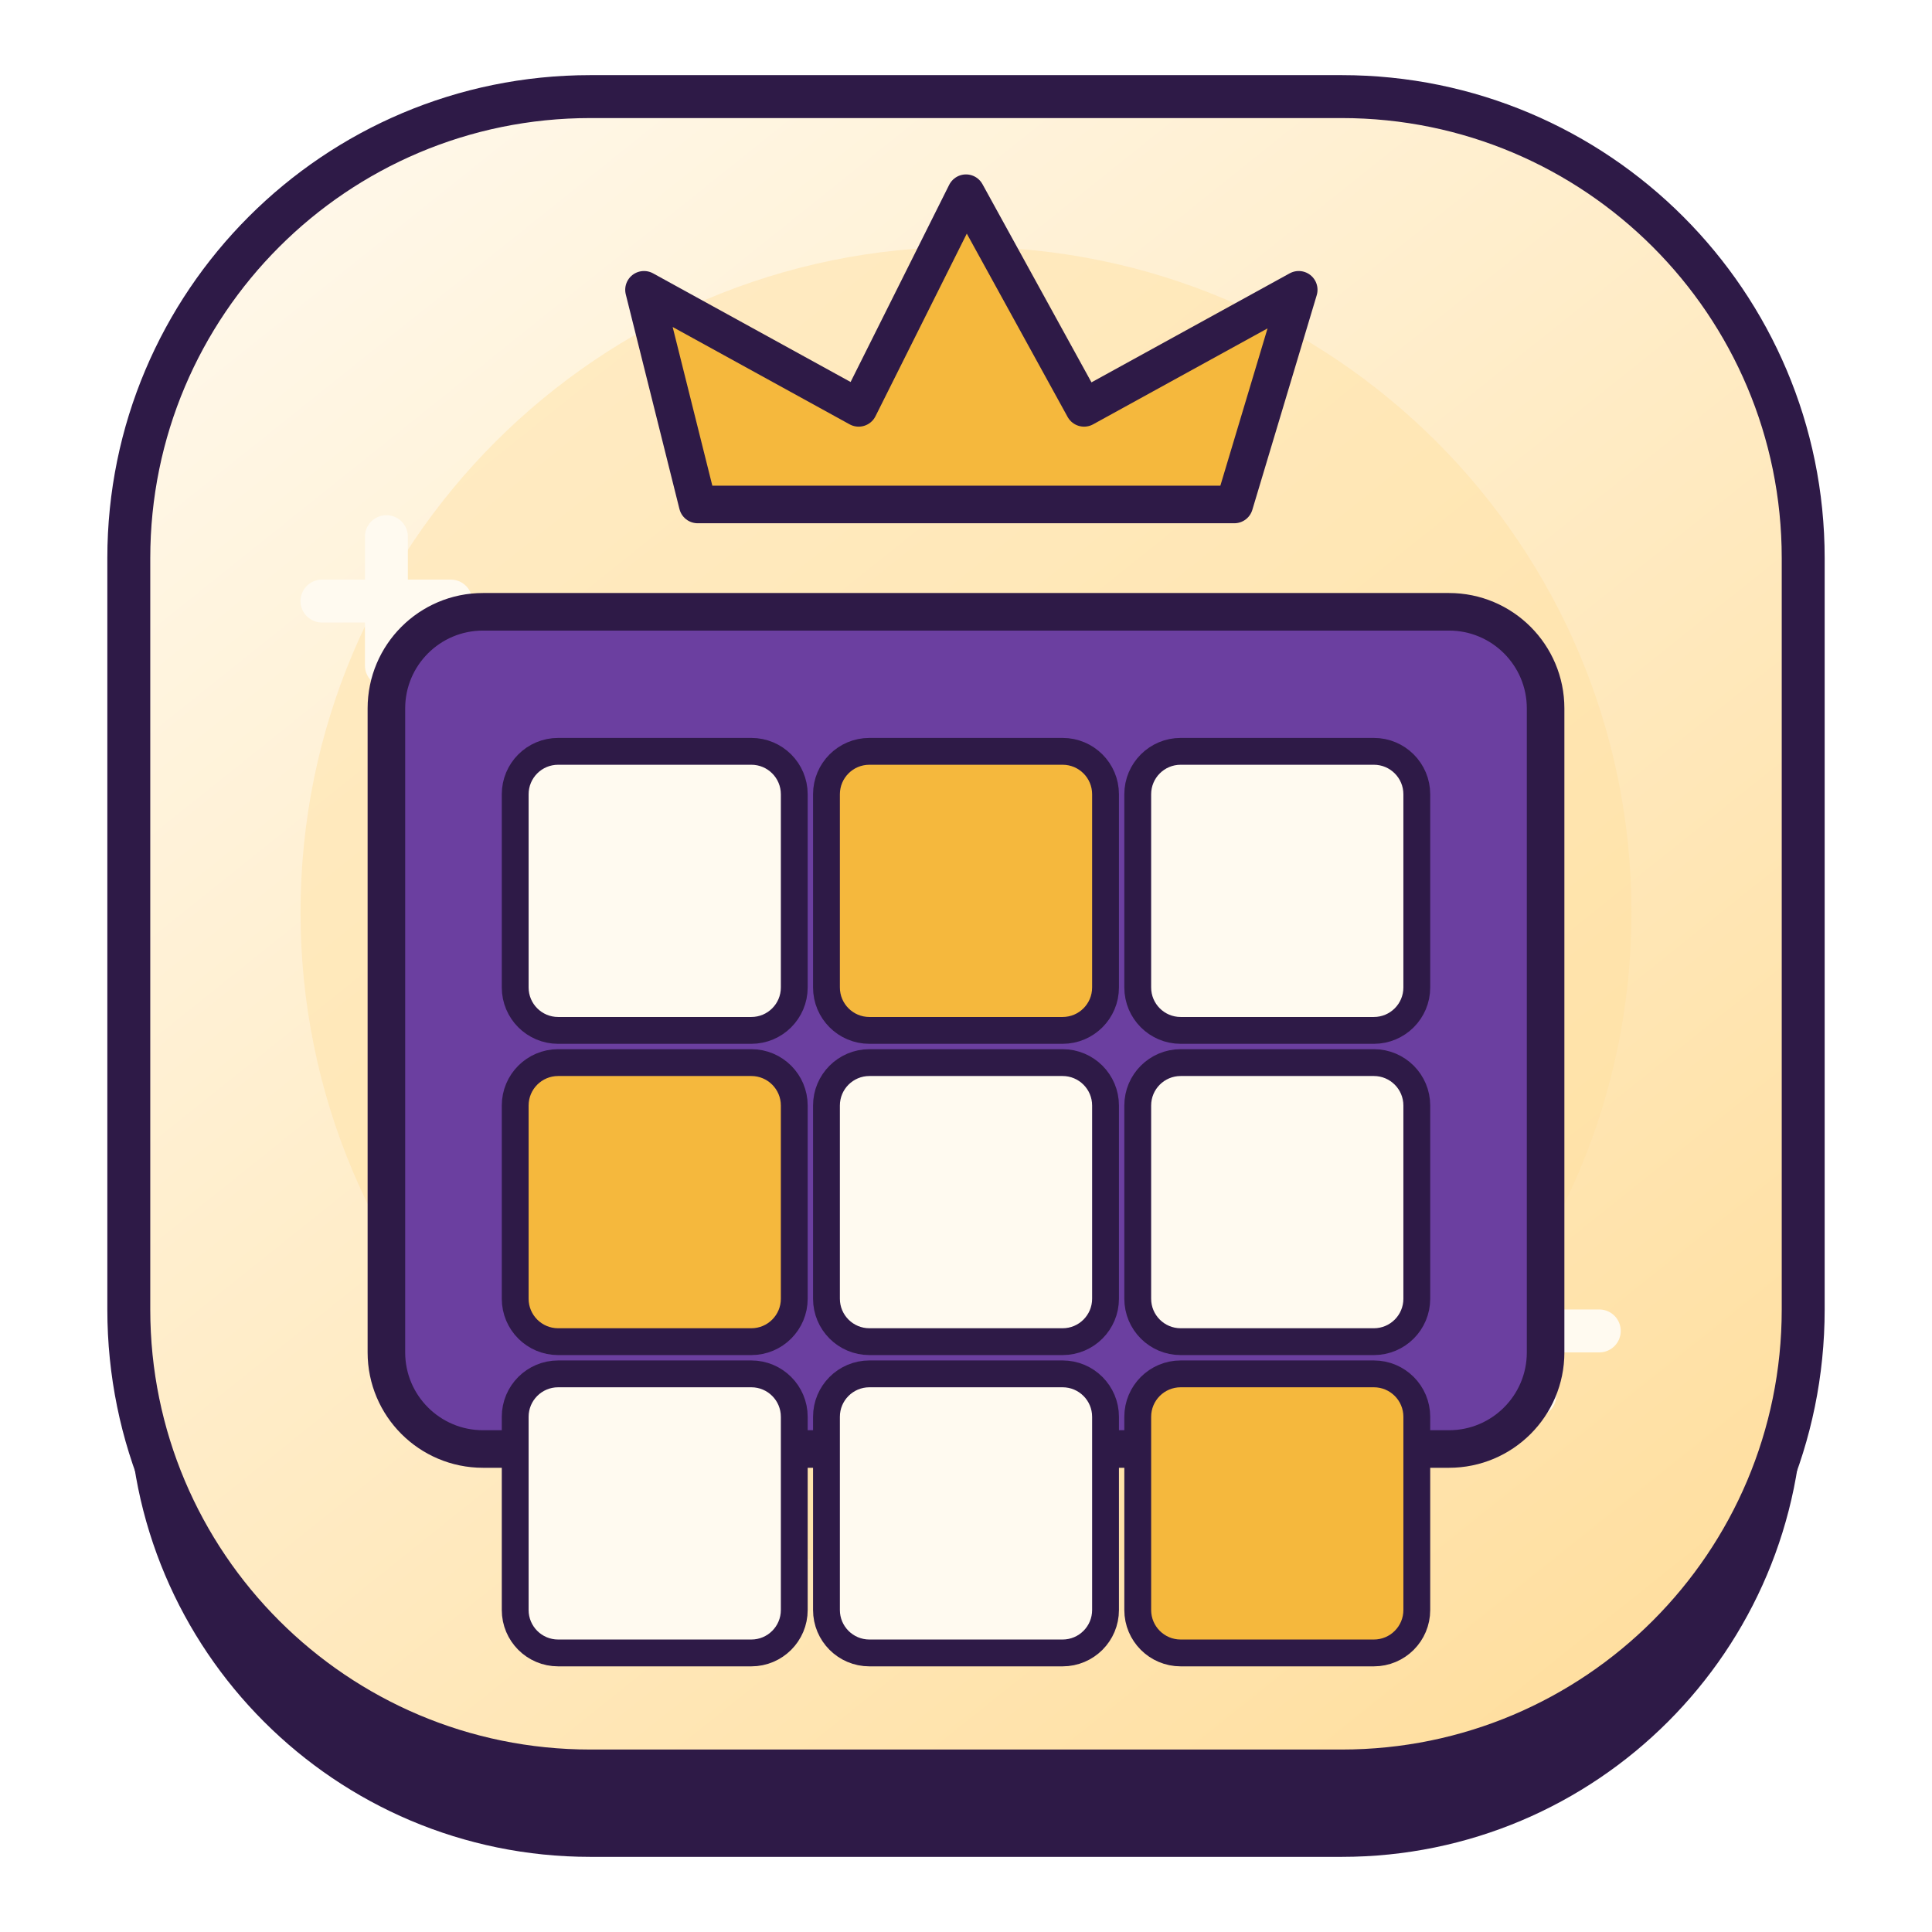
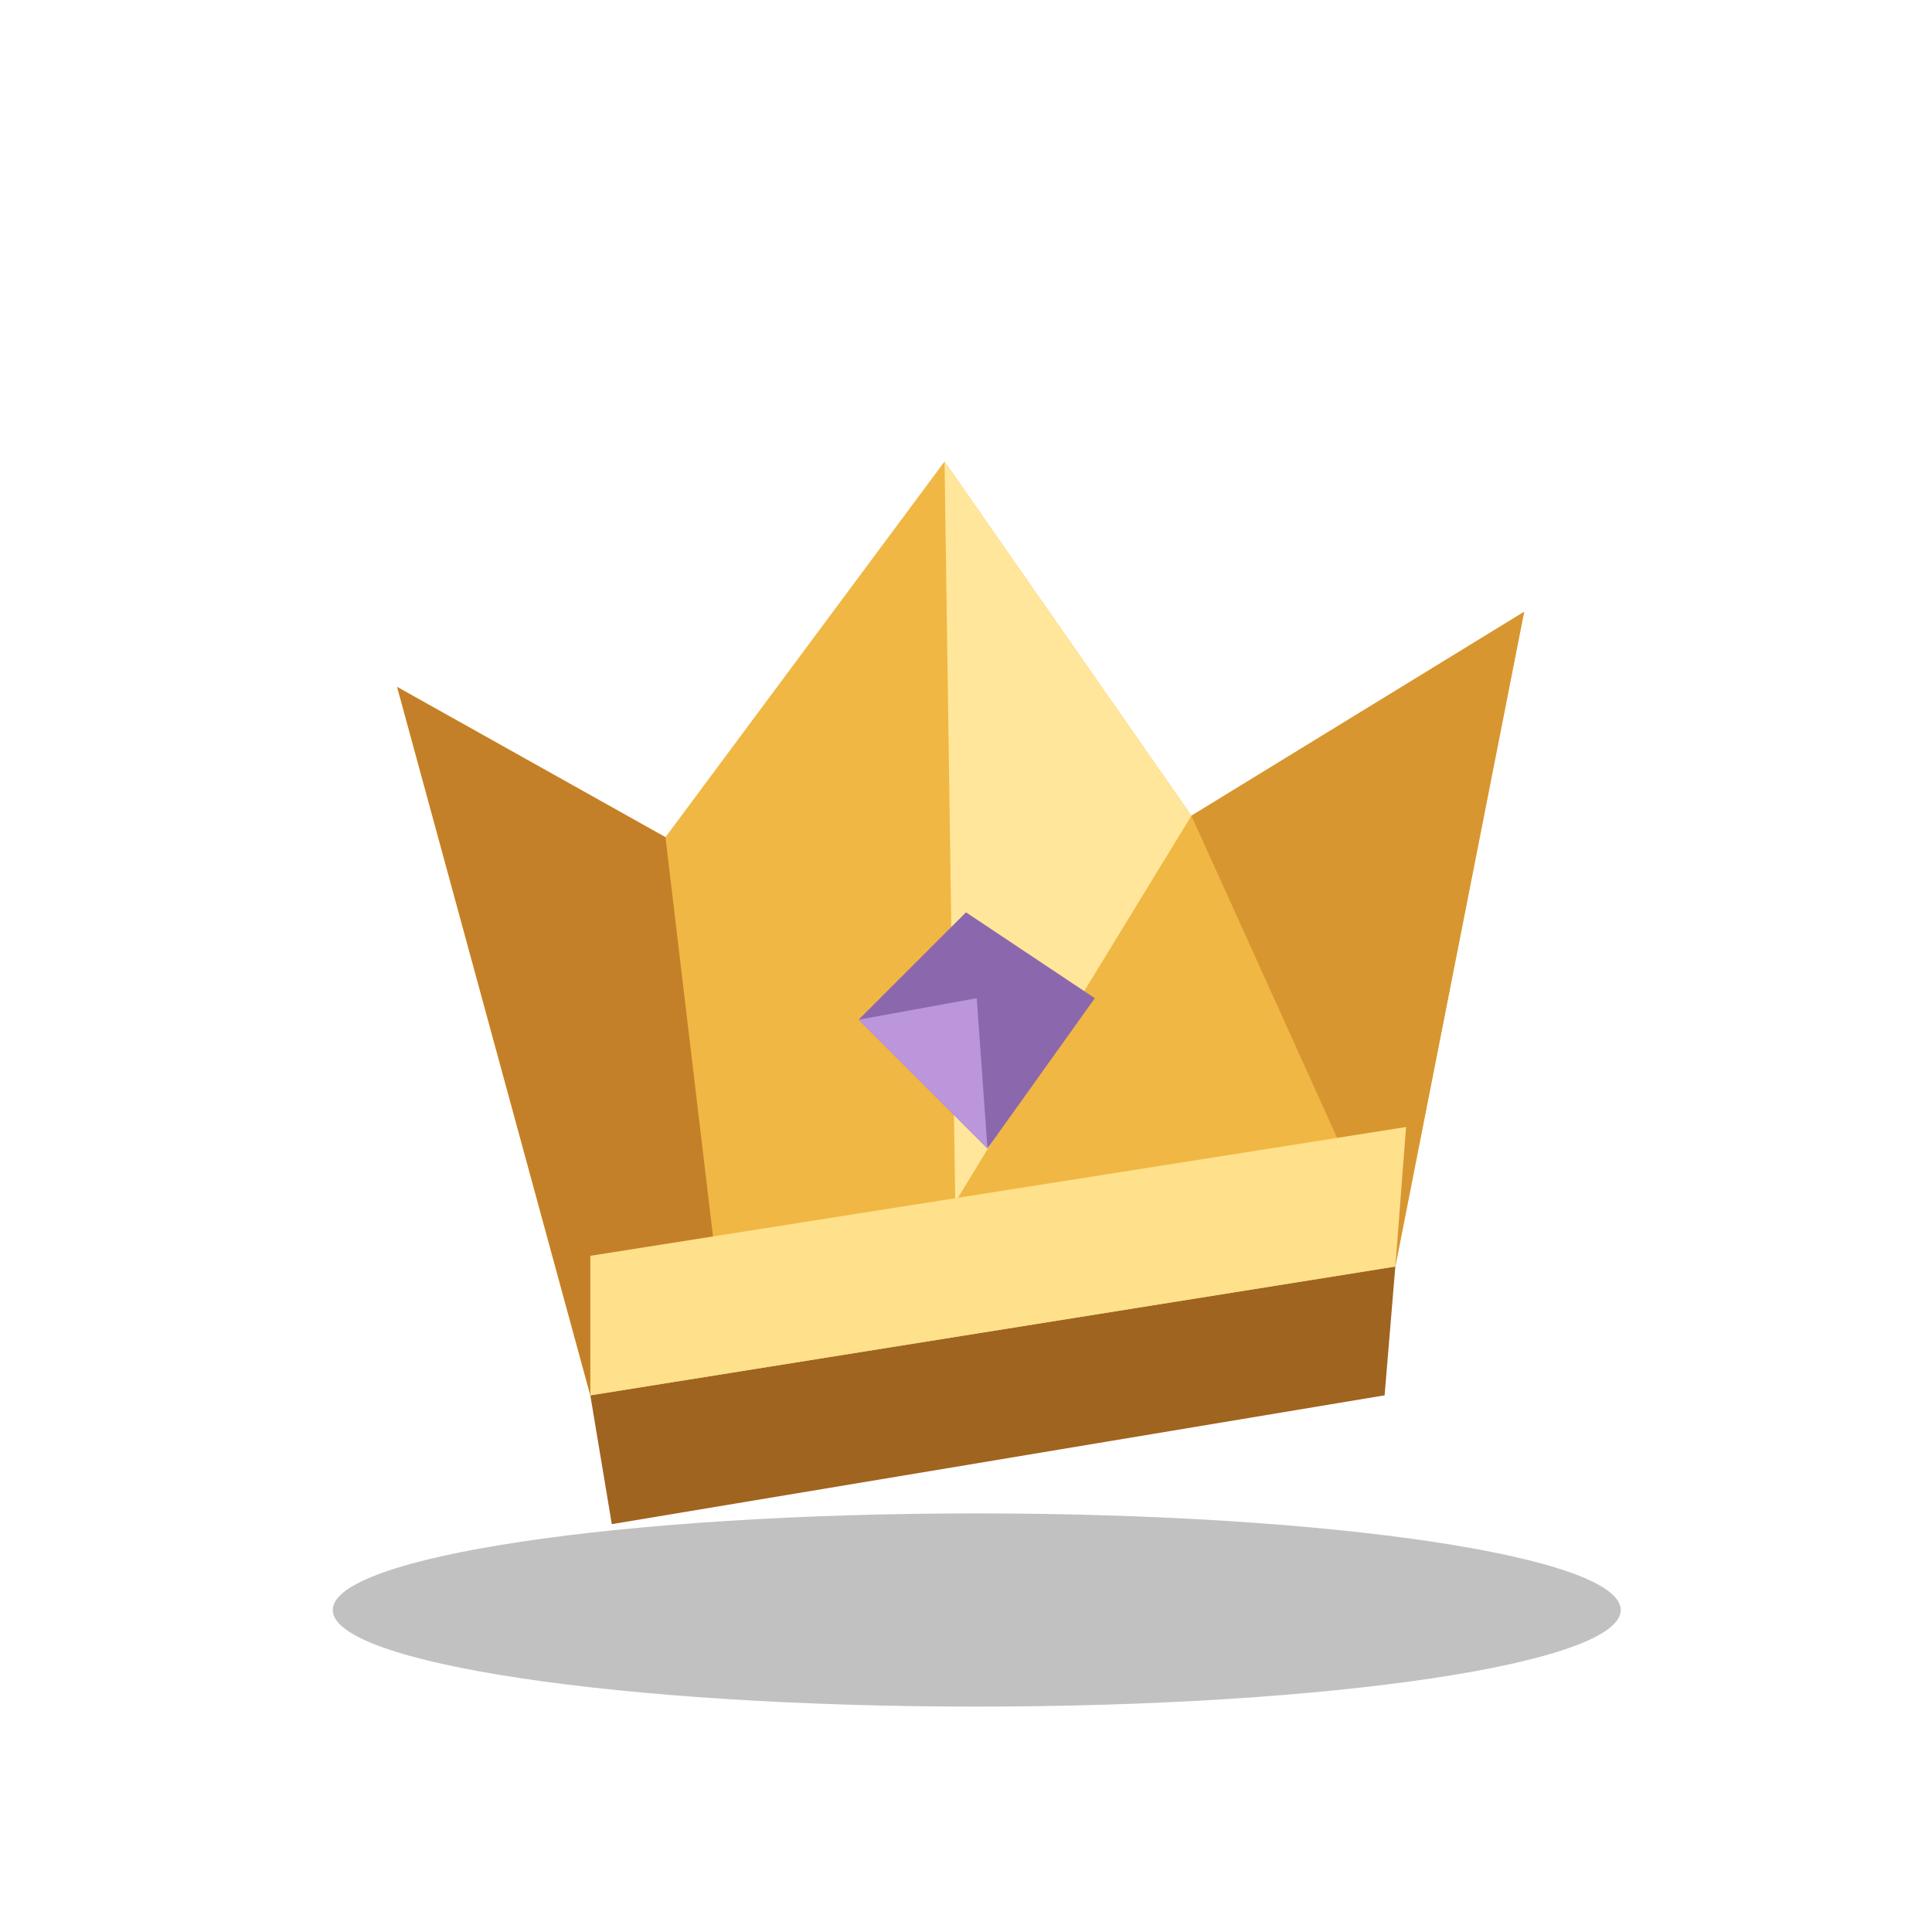
- <svg xmlns="http://www.w3.org/2000/svg" viewBox="0 0 180 180">
-   <defs>
-     <linearGradient id="bg" x2=".8" y2="1">
-       <stop stop-color="#fffaf0" />
-       <stop offset="1" stop-color="#ffdfa0" />
-     </linearGradient>
-   </defs>
-   <rect x="12" y="17" width="156" height="156" rx="43" fill="#2e1a47" />
-   <rect x="12" y="9" width="156" height="156" rx="43" fill="url(#bg)" stroke="#2e1a47" stroke-width="4" />
-   <circle cx="90" cy="85" r="62" fill="#ffdfa0" opacity=".45" />
-   <g stroke="#2e1a47" stroke-width="3.5" stroke-linecap="round" stroke-linejoin="round">
-     <path d="M36 50v12m-6-6h12m101 62v12m-6-6h12" stroke="#fffaf0" stroke-width="4" />
-     <rect x="36" y="57" width="108" height="78" rx="9" fill="#6b3fa0" />
-     <rect x="48" y="70" width="26" height="26" rx="4" fill="#fffaf0" stroke-width="2.5" />
-     <rect x="77" y="70" width="26" height="26" rx="4" fill="#f5b83d" stroke-width="2.5" />
-     <rect x="106" y="70" width="26" height="26" rx="4" fill="#fffaf0" stroke-width="2.5" />
-     <rect x="48" y="99" width="26" height="26" rx="4" fill="#f5b83d" stroke-width="2.5" />
-     <rect x="77" y="99" width="26" height="26" rx="4" fill="#fffaf0" stroke-width="2.5" />
-     <rect x="106" y="99" width="26" height="26" rx="4" fill="#fffaf0" stroke-width="2.5" />
-     <rect x="48" y="128" width="26" height="26" rx="4" fill="#fffaf0" stroke-width="2.5" />
-     <rect x="77" y="128" width="26" height="26" rx="4" fill="#fffaf0" stroke-width="2.5" />
-     <rect x="106" y="128" width="26" height="26" rx="4" fill="#f5b83d" stroke-width="2.5" />
-     <path d="m65 47-5-20 20 11 10-20 11 20 20-11-6 20Z" fill="#f5b83d" />
+ <svg xmlns="http://www.w3.org/2000/svg" viewBox="0 0 180 180" role="img">
+   <ellipse cx="91" cy="150" rx="60" ry="9" fill="#08070b" opacity=".25" />
+   <g>
+     <polygon points="37,64 62,78 88,43 111,76 142,57 130,118 55,130" fill="#f0b744" />
+     <polygon points="37,64 55,130 67,120 62,78" fill="#c48028" />
+     <polygon points="88,43 89,112 111,76" fill="#ffe69a" />
+     <polygon points="111,76 130,118 142,57" fill="#d89631" />
+     <polygon points="55,130 130,118 129,130 57,142" fill="#9f641f" />
+     <polygon points="55,117 131,105 130,118 55,130" fill="#ffe08b" />
+     <polygon points="80,95 90,85 102,93 92,107" fill="#8b67ae" />
+     <polygon points="80,95 92,107 91,93" fill="#bc96db" />
  </g>
</svg>
